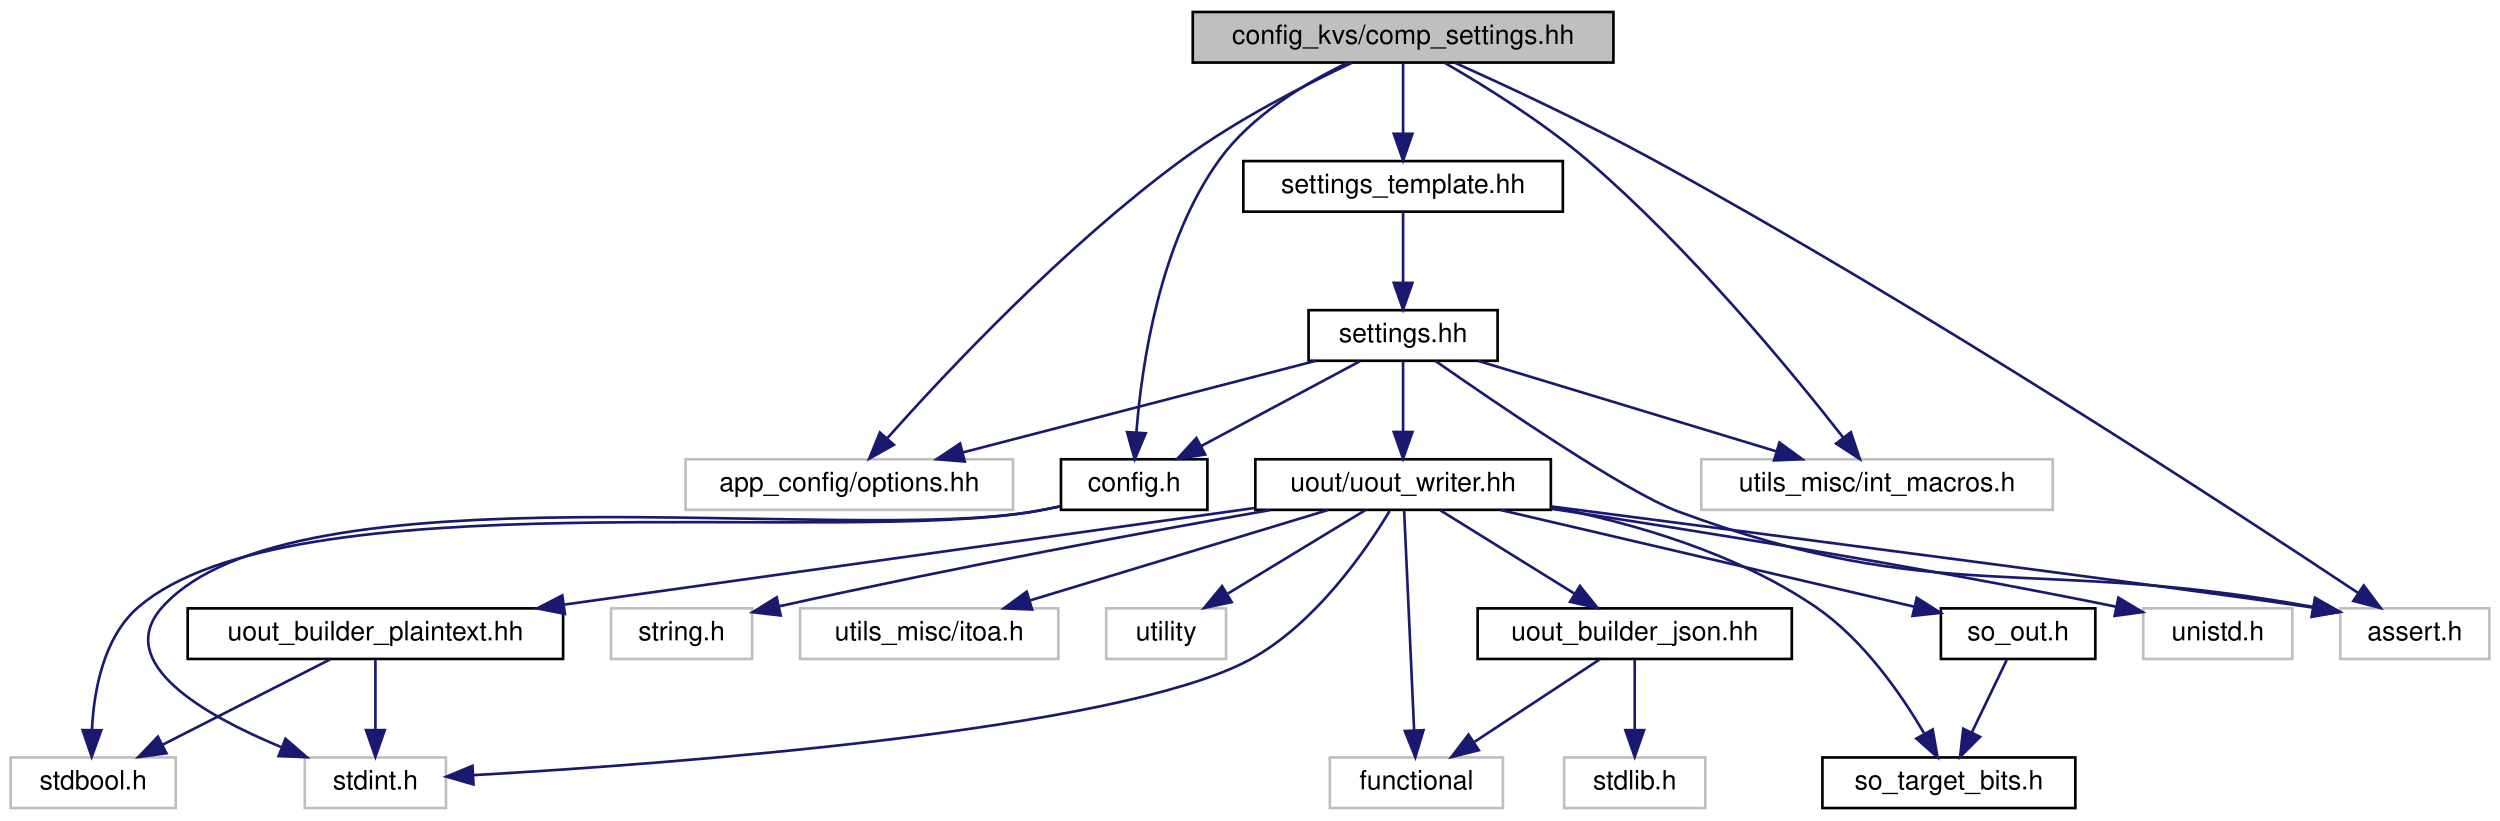
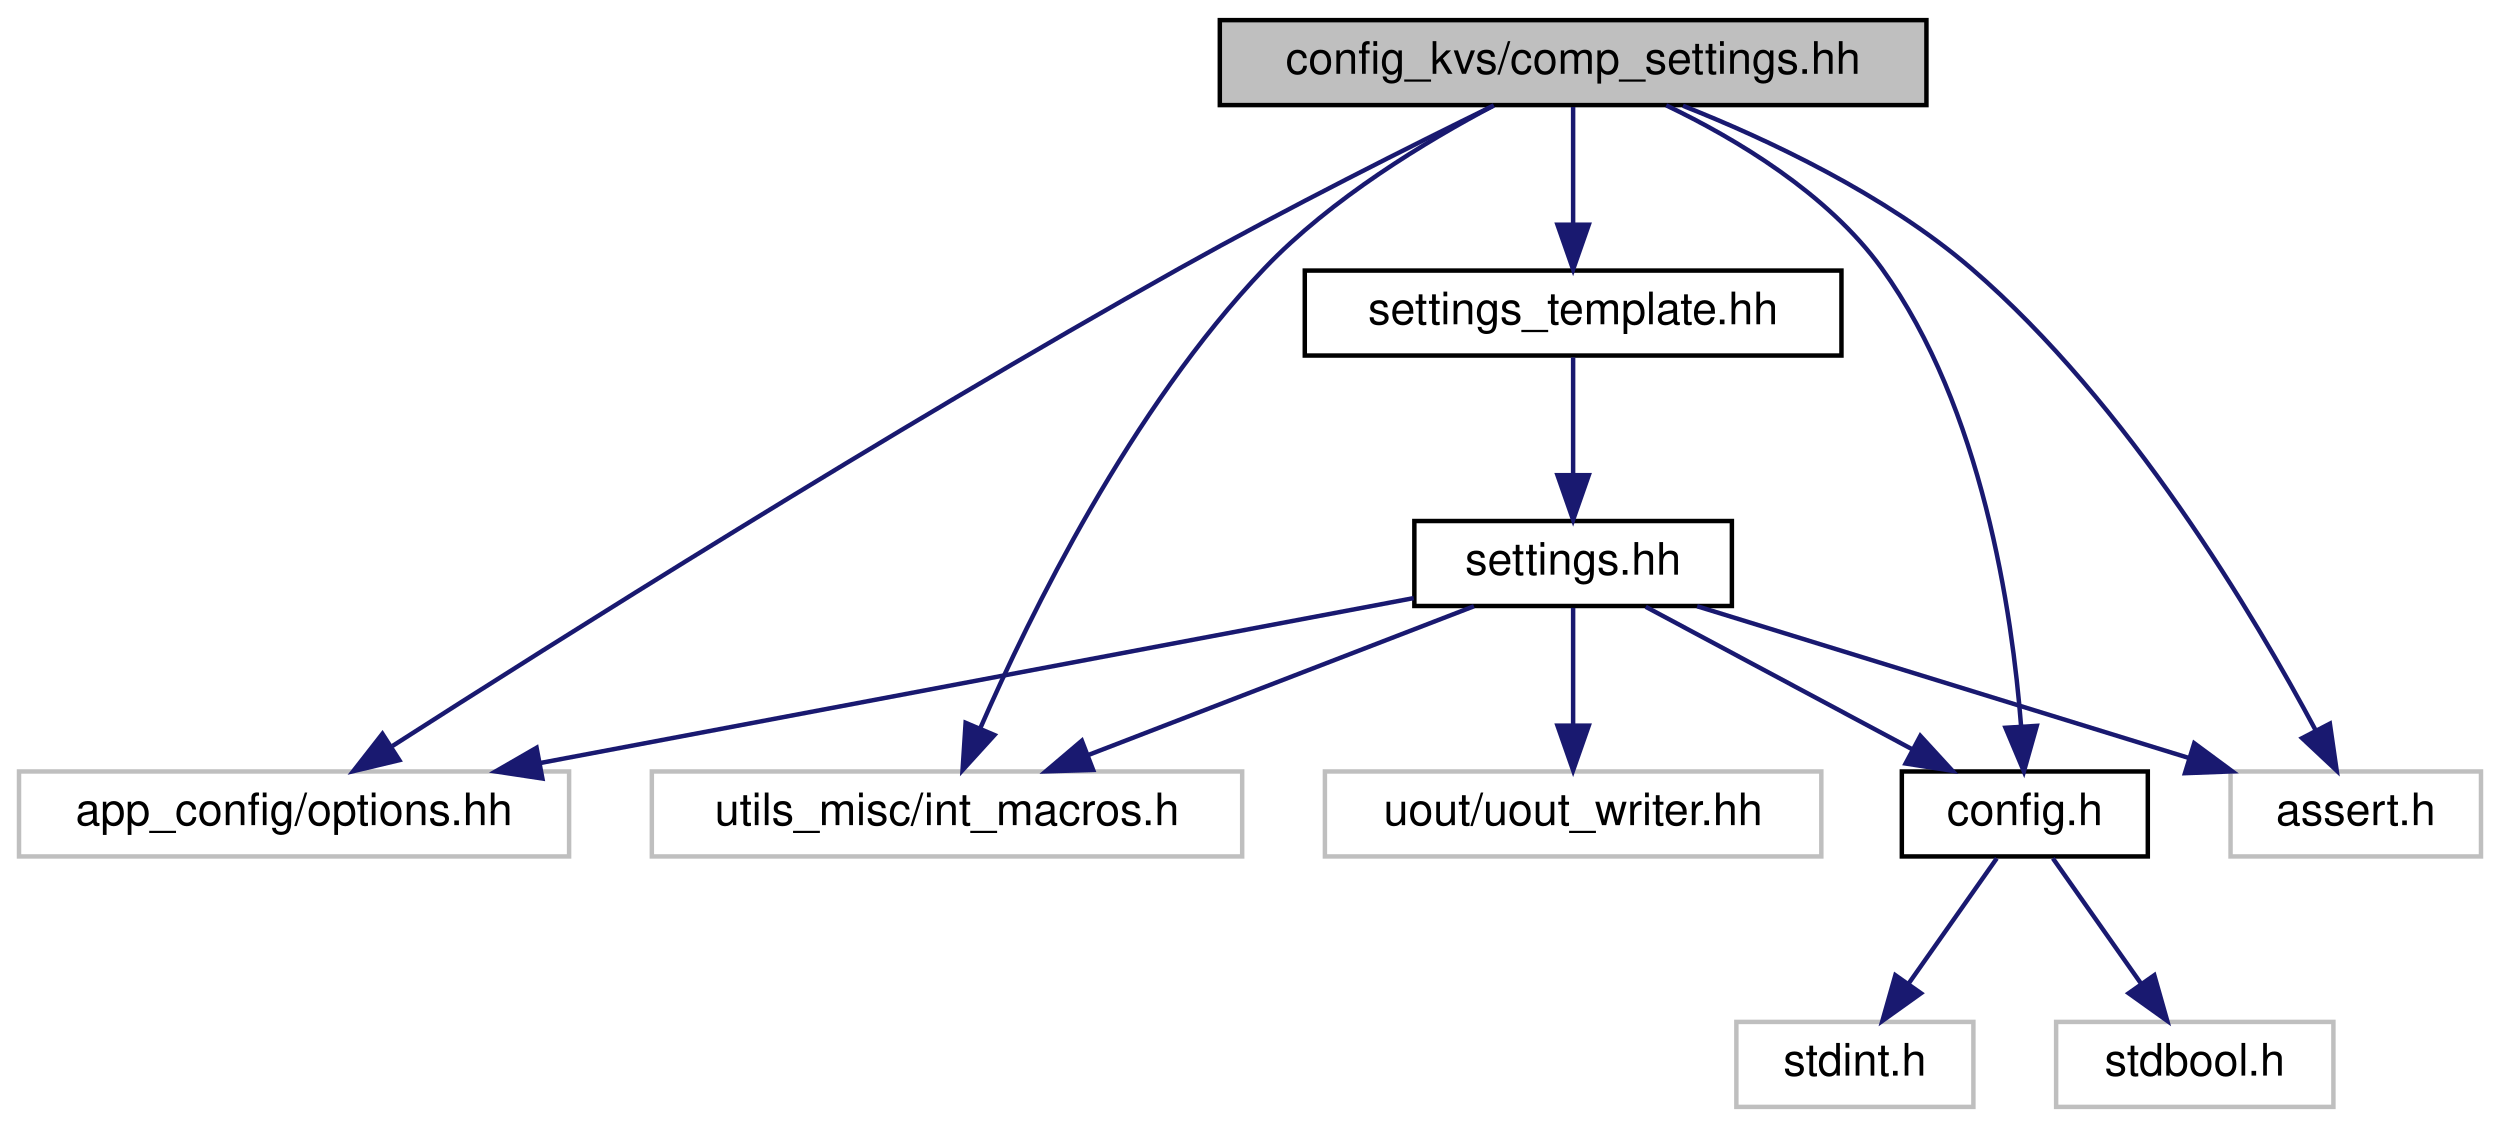
- <svg xmlns="http://www.w3.org/2000/svg" xmlns:xlink="http://www.w3.org/1999/xlink" width="939pt" height="308pt" viewBox="0.00 0.00 939.00 308.00">
-   <g id="graph0" class="graph" transform="scale(1 1) rotate(0) translate(4 304)">
+ <svg xmlns="http://www.w3.org/2000/svg" xmlns:xlink="http://www.w3.org/1999/xlink" width="559pt" height="252pt" viewBox="0.00 0.00 558.50 252.00">
+   <g id="graph0" class="graph" transform="scale(1 1) rotate(0) translate(4 248)">
    <g id="node1" class="node">
      <g id="a_node1">
        <a xlink:title="Settings for shared components.">
-           <polygon fill="#bfbfbf" stroke="black" points="444,-280.5 444,-299.5 602,-299.5 602,-280.5 444,-280.5" />
-           <text text-anchor="middle" x="523" y="-287.5" font-family="Helvetica,sans-Serif" font-size="10.00">config_kvs/comp_settings.hh</text>
+           <polygon fill="#bfbfbf" stroke="black" points="268.5,-224.5 268.5,-243.5 426.5,-243.5 426.5,-224.5 268.5,-224.5" />
+           <text text-anchor="middle" x="347.5" y="-231.5" font-family="Helvetica,sans-Serif" font-size="10.00">config_kvs/comp_settings.hh</text>
        </a>
      </g>
    </g>
    <g id="node2" class="node">
      <g id="a_node2">
        <a xlink:href="settings__template_8hh_source.html" target="_top" xlink:title=" ">
-           <polygon fill="none" stroke="black" points="463,-224.5 463,-243.5 583,-243.5 583,-224.5 463,-224.5" />
-           <text text-anchor="middle" x="523" y="-231.5" font-family="Helvetica,sans-Serif" font-size="10.00">settings_template.hh</text>
+           <polygon fill="none" stroke="black" points="287.5,-168.5 287.5,-187.5 407.5,-187.5 407.5,-168.5 287.5,-168.5" />
+           <text text-anchor="middle" x="347.5" y="-175.5" font-family="Helvetica,sans-Serif" font-size="10.00">settings_template.hh</text>
        </a>
      </g>
    </g>
    <g id="edge1" class="edge">
-       <path fill="none" stroke="midnightblue" d="M523,-280.08C523,-273.01 523,-262.86 523,-253.99" />
-       <polygon fill="midnightblue" stroke="midnightblue" points="526.5,-253.75 523,-243.75 519.5,-253.75 526.5,-253.75" />
+       <path fill="none" stroke="midnightblue" d="M347.5,-224.08C347.5,-217.01 347.5,-206.86 347.5,-197.99" />
+       <polygon fill="midnightblue" stroke="midnightblue" points="351,-197.75 347.5,-187.75 344,-197.75 351,-197.75" />
    </g>
    <g id="node4" class="node">
      <g id="a_node4">
        <a xlink:title=" ">
-           <polygon fill="none" stroke="#bfbfbf" points="253.5,-112.5 253.5,-131.5 376.5,-131.5 376.5,-112.5 253.5,-112.5" />
-           <text text-anchor="middle" x="315" y="-119.5" font-family="Helvetica,sans-Serif" font-size="10.00">app_config/options.hh</text>
+           <polygon fill="none" stroke="#bfbfbf" points="0,-56.5 0,-75.5 123,-75.5 123,-56.5 0,-56.5" />
+           <text text-anchor="middle" x="61.5" y="-63.5" font-family="Helvetica,sans-Serif" font-size="10.00">app_config/options.hh</text>
        </a>
      </g>
    </g>
-     <g id="edge26" class="edge">
-       <path fill="none" stroke="midnightblue" d="M503.66,-280.37C486.25,-272.18 460.35,-258.93 440,-244 395.78,-211.56 351.4,-164.26 329.33,-139.5" />
-       <polygon fill="midnightblue" stroke="midnightblue" points="331.74,-136.93 322.5,-131.75 326.49,-141.56 331.74,-136.93" />
+     <g id="edge10" class="edge">
+       <path fill="none" stroke="midnightblue" d="M329.76,-224.42C311.84,-215.64 283.45,-201.42 259.5,-188 194.33,-151.49 119.69,-104.39 83.49,-81.19" />
+       <polygon fill="midnightblue" stroke="midnightblue" points="85.04,-78.03 74.74,-75.57 81.26,-83.92 85.04,-78.03" />
    </g>
-     <g id="node16" class="node">
-       <g id="a_node16">
+     <g id="node6" class="node">
+       <g id="a_node6">
        <a xlink:title=" ">
-           <polygon fill="none" stroke="#bfbfbf" points="875,-56.5 875,-75.5 931,-75.5 931,-56.5 875,-56.5" />
-           <text text-anchor="middle" x="903" y="-63.5" font-family="Helvetica,sans-Serif" font-size="10.00">assert.h</text>
+           <polygon fill="none" stroke="#bfbfbf" points="141.5,-56.5 141.5,-75.5 273.5,-75.5 273.5,-56.5 141.5,-56.5" />
+           <text text-anchor="middle" x="207.5" y="-63.5" font-family="Helvetica,sans-Serif" font-size="10.00">utils_misc/int_macros.h</text>
        </a>
      </g>
    </g>
-     <g id="edge29" class="edge">
-       <path fill="none" stroke="midnightblue" d="M542.39,-280.46C561.61,-271.82 591.76,-257.8 617,-244 718.83,-188.33 834.93,-112.41 881.77,-81.24" />
-       <polygon fill="midnightblue" stroke="midnightblue" points="883.81,-84.09 890.18,-75.63 879.92,-78.27 883.81,-84.09" />
+     <g id="edge11" class="edge">
+       <path fill="none" stroke="midnightblue" d="M329.72,-224.39C314.73,-216.48 293.41,-203.63 278.5,-188 248.64,-156.69 226.04,-110.58 214.99,-85.28" />
+       <polygon fill="midnightblue" stroke="midnightblue" points="218.11,-83.65 210.98,-75.81 211.66,-86.38 218.11,-83.65" />
    </g>
-     <g id="node19" class="node">
-       <g id="a_node19">
-         <a xlink:title=" ">
-           <polygon fill="none" stroke="#bfbfbf" points="635,-112.5 635,-131.5 767,-131.5 767,-112.5 635,-112.5" />
-           <text text-anchor="middle" x="701" y="-119.5" font-family="Helvetica,sans-Serif" font-size="10.00">utils_misc/int_macros.h</text>
+     <g id="node7" class="node">
+       <g id="a_node7">
+         <a xlink:href="config_8h.html" target="_top" xlink:title=" ">
+           <polygon fill="none" stroke="black" points="421,-56.5 421,-75.5 476,-75.5 476,-56.5 421,-56.5" />
+           <text text-anchor="middle" x="448.5" y="-63.5" font-family="Helvetica,sans-Serif" font-size="10.00">config.h</text>
        </a>
      </g>
    </g>
-     <g id="edge27" class="edge">
-       <path fill="none" stroke="midnightblue" d="M538.6,-280.4C553.13,-272.04 575.05,-258.5 592,-244 630.84,-210.77 669.19,-164.12 688.36,-139.59" />
-       <polygon fill="midnightblue" stroke="midnightblue" points="691.18,-141.67 694.53,-131.61 685.64,-137.39 691.18,-141.67" />
+     <g id="edge12" class="edge">
+       <path fill="none" stroke="midnightblue" d="M368.32,-224.44C383.83,-217.01 404.35,-204.81 416.5,-188 439.01,-156.84 445.69,-110.97 447.67,-85.59" />
+       <polygon fill="midnightblue" stroke="midnightblue" points="451.17,-85.7 448.29,-75.5 444.18,-85.27 451.17,-85.7" />
    </g>
-     <g id="node20" class="node">
-       <g id="a_node20">
-         <a xlink:href="config_8h.html" target="_top" xlink:title=" ">
-           <polygon fill="none" stroke="black" points="394.5,-112.5 394.5,-131.5 449.5,-131.5 449.5,-112.5 394.5,-112.5" />
-           <text text-anchor="middle" x="422" y="-119.5" font-family="Helvetica,sans-Serif" font-size="10.00">config.h</text>
+     <g id="node10" class="node">
+       <g id="a_node10">
+         <a xlink:title=" ">
+           <polygon fill="none" stroke="#bfbfbf" points="494.5,-56.5 494.5,-75.5 550.5,-75.5 550.5,-56.5 494.5,-56.5" />
+           <text text-anchor="middle" x="522.5" y="-63.5" font-family="Helvetica,sans-Serif" font-size="10.00">assert.h</text>
        </a>
      </g>
    </g>
-     <g id="edge28" class="edge">
-       <path fill="none" stroke="midnightblue" d="M502.18,-280.44C486.67,-273.01 466.15,-260.81 454,-244 431.49,-212.84 424.81,-166.97 422.83,-141.59" />
-       <polygon fill="midnightblue" stroke="midnightblue" points="426.32,-141.27 422.21,-131.5 419.33,-141.7 426.32,-141.27" />
+     <g id="edge13" class="edge">
+       <path fill="none" stroke="midnightblue" d="M372.06,-224.35C391.08,-216.81 417.34,-204.49 436.5,-188 471.68,-157.73 499.93,-110.16 513.58,-84.62" />
+       <polygon fill="midnightblue" stroke="midnightblue" points="516.71,-86.19 518.23,-75.7 510.5,-82.95 516.71,-86.19" />
    </g>
    <g id="node3" class="node">
      <g id="a_node3">
        <a xlink:href="settings_8hh.html" target="_top" xlink:title=" ">
-           <polygon fill="none" stroke="black" points="487.5,-168.5 487.5,-187.5 558.5,-187.5 558.5,-168.5 487.5,-168.5" />
-           <text text-anchor="middle" x="523" y="-175.5" font-family="Helvetica,sans-Serif" font-size="10.00">settings.hh</text>
+           <polygon fill="none" stroke="black" points="312,-112.5 312,-131.5 383,-131.5 383,-112.5 312,-112.5" />
+           <text text-anchor="middle" x="347.5" y="-119.5" font-family="Helvetica,sans-Serif" font-size="10.00">settings.hh</text>
        </a>
      </g>
    </g>
    <g id="edge2" class="edge">
-       <path fill="none" stroke="midnightblue" d="M523,-224.08C523,-217.01 523,-206.86 523,-197.99" />
-       <polygon fill="midnightblue" stroke="midnightblue" points="526.5,-197.75 523,-187.75 519.5,-197.75 526.5,-197.75" />
+       <path fill="none" stroke="midnightblue" d="M347.5,-168.08C347.5,-161.01 347.5,-150.86 347.5,-141.99" />
+       <polygon fill="midnightblue" stroke="midnightblue" points="351,-141.75 347.5,-131.75 344,-141.75 351,-141.75" />
    </g>
    <g id="edge3" class="edge">
-       <path fill="none" stroke="midnightblue" d="M490.04,-168.44C454.21,-159.14 396.84,-144.25 357.61,-134.06" />
-       <polygon fill="midnightblue" stroke="midnightblue" points="358.36,-130.64 347.8,-131.52 356.6,-137.42 358.36,-130.64" />
+       <path fill="none" stroke="midnightblue" d="M311.86,-114.27C262.84,-105.02 174.16,-88.27 116.58,-77.4" />
+       <polygon fill="midnightblue" stroke="midnightblue" points="117.03,-73.92 106.56,-75.51 115.73,-80.8 117.03,-73.92" />
    </g>
    <g id="node5" class="node">
      <g id="a_node5">
-         <a xlink:href="uout__writer_8hh.html" target="_top" xlink:title="Provide an output class hierarchy which knows about the required format (text or JSON) and write func...">
-           <polygon fill="none" stroke="black" points="467.5,-112.5 467.5,-131.5 578.5,-131.5 578.5,-112.5 467.5,-112.5" />
-           <text text-anchor="middle" x="523" y="-119.5" font-family="Helvetica,sans-Serif" font-size="10.00">uout/uout_writer.hh</text>
+         <a xlink:title=" ">
+           <polygon fill="none" stroke="#bfbfbf" points="292,-56.5 292,-75.5 403,-75.5 403,-56.5 292,-56.5" />
+           <text text-anchor="middle" x="347.5" y="-63.5" font-family="Helvetica,sans-Serif" font-size="10.00">uout/uout_writer.hh</text>
        </a>
      </g>
    </g>
    <g id="edge4" class="edge">
-       <path fill="none" stroke="midnightblue" d="M523,-168.08C523,-161.01 523,-150.86 523,-141.99" />
-       <polygon fill="midnightblue" stroke="midnightblue" points="526.5,-141.75 523,-131.75 519.5,-141.75 526.5,-141.75" />
-     </g>
-     <g id="edge25" class="edge">
-       <path fill="none" stroke="midnightblue" d="M535.17,-168.42C558.04,-152.44 606.87,-119.11 626,-112 724.14,-75.52 758.16,-95.51 864.91,-76.02" />
-       <polygon fill="midnightblue" stroke="midnightblue" points="865.61,-79.45 874.78,-74.14 864.3,-72.57 865.61,-79.45" />
-     </g>
-     <g id="edge21" class="edge">
-       <path fill="none" stroke="midnightblue" d="M551.2,-168.44C581.41,-159.28 629.51,-144.69 663.03,-134.52" />
-       <polygon fill="midnightblue" stroke="midnightblue" points="664.37,-137.77 672.93,-131.52 662.34,-131.07 664.37,-137.77" />
-     </g>
-     <g id="edge22" class="edge">
-       <path fill="none" stroke="midnightblue" d="M506.77,-168.32C490.65,-159.7 465.7,-146.36 447.04,-136.39" />
-       <polygon fill="midnightblue" stroke="midnightblue" points="448.66,-133.28 438.19,-131.65 445.36,-139.46 448.66,-133.28" />
-     </g>
-     <g id="node6" class="node">
-       <g id="a_node6">
-         <a xlink:href="so__out_8h.html" target="_top" xlink:title="write formatted output to UoutWriter">
-           <polygon fill="none" stroke="black" points="725,-56.5 725,-75.5 783,-75.5 783,-56.5 725,-56.5" />
-           <text text-anchor="middle" x="754" y="-63.5" font-family="Helvetica,sans-Serif" font-size="10.00">so_out.h</text>
-         </a>
-       </g>
+       <path fill="none" stroke="midnightblue" d="M347.5,-112.08C347.5,-105.01 347.5,-94.86 347.5,-85.99" />
+       <polygon fill="midnightblue" stroke="midnightblue" points="351,-85.75 347.5,-75.75 344,-85.75 351,-85.75" />
    </g>
    <g id="edge5" class="edge">
-       <path fill="none" stroke="midnightblue" d="M559.6,-112.44C602,-102.53 671.57,-86.27 714.98,-76.12" />
-       <polygon fill="midnightblue" stroke="midnightblue" points="715.94,-79.49 724.88,-73.81 714.35,-72.67 715.94,-79.49" />
+       <path fill="none" stroke="midnightblue" d="M325.32,-112.44C302.07,-103.48 265.35,-89.31 239.08,-79.18" />
+       <polygon fill="midnightblue" stroke="midnightblue" points="240.17,-75.85 229.58,-75.52 237.65,-82.38 240.17,-75.85" />
    </g>
-     <g id="node7" class="node">
-       <g id="a_node7">
-         <a xlink:href="so__target__bits_8h.html" target="_top" xlink:title="flags to select output formats and targets">
-           <polygon fill="none" stroke="black" points="680.5,-0.5 680.5,-19.5 775.5,-19.5 775.5,-0.5 680.5,-0.5" />
-           <text text-anchor="middle" x="728" y="-7.5" font-family="Helvetica,sans-Serif" font-size="10.00">so_target_bits.h</text>
+     <g id="edge6" class="edge">
+       <path fill="none" stroke="midnightblue" d="M363.73,-112.32C379.85,-103.7 404.8,-90.36 423.46,-80.39" />
+       <polygon fill="midnightblue" stroke="midnightblue" points="425.14,-83.46 432.31,-75.65 421.84,-77.28 425.14,-83.46" />
+     </g>
+     <g id="edge9" class="edge">
+       <path fill="none" stroke="midnightblue" d="M375.23,-112.44C404.93,-103.28 452.22,-88.69 485.17,-78.52" />
+       <polygon fill="midnightblue" stroke="midnightblue" points="486.38,-81.81 494.9,-75.52 484.31,-75.12 486.38,-81.81" />
+     </g>
+     <g id="node8" class="node">
+       <g id="a_node8">
+         <a xlink:title=" ">
+           <polygon fill="none" stroke="#bfbfbf" points="384,-0.5 384,-19.5 437,-19.5 437,-0.5 384,-0.5" />
+           <text text-anchor="middle" x="410.5" y="-7.5" font-family="Helvetica,sans-Serif" font-size="10.00">stdint.h</text>
        </a>
      </g>
    </g>
    <g id="edge7" class="edge">
-       <path fill="none" stroke="midnightblue" d="M578.65,-113.59C609.93,-107.38 648.49,-96.14 678,-76 695.77,-63.87 709.99,-43.41 718.65,-28.68" />
-       <polygon fill="midnightblue" stroke="midnightblue" points="721.92,-30.01 723.74,-19.57 715.8,-26.6 721.92,-30.01" />
+       <path fill="none" stroke="midnightblue" d="M442.23,-56.08C436.86,-48.46 428.98,-37.26 422.42,-27.94" />
+       <polygon fill="midnightblue" stroke="midnightblue" points="425.28,-25.91 416.66,-19.75 419.55,-29.94 425.28,-25.91" />
    </g>
-     <g id="node8" class="node">
-       <g id="a_node8">
-         <a xlink:href="uout__builder__json_8hh.html" target="_top" xlink:title="Create JSON output from key/val pairs.">
-           <polygon fill="none" stroke="black" points="551,-56.5 551,-75.5 669,-75.5 669,-56.5 551,-56.5" />
-           <text text-anchor="middle" x="610" y="-63.5" font-family="Helvetica,sans-Serif" font-size="10.00">uout_builder_json.hh</text>
+     <g id="node9" class="node">
+       <g id="a_node9">
+         <a xlink:title=" ">
+           <polygon fill="none" stroke="#bfbfbf" points="455.5,-0.5 455.5,-19.5 517.5,-19.5 517.5,-0.5 455.5,-0.5" />
+           <text text-anchor="middle" x="486.5" y="-7.5" font-family="Helvetica,sans-Serif" font-size="10.00">stdbool.h</text>
        </a>
      </g>
    </g>
    <g id="edge8" class="edge">
-       <path fill="none" stroke="midnightblue" d="M536.98,-112.32C550.55,-103.9 571.38,-90.97 587.32,-81.07" />
-       <polygon fill="midnightblue" stroke="midnightblue" points="589.41,-83.9 596.06,-75.65 585.71,-77.95 589.41,-83.9" />
-     </g>
-     <g id="node10" class="node">
-       <g id="a_node10">
-         <a xlink:title=" ">
-           <polygon fill="none" stroke="#bfbfbf" points="495.5,-0.5 495.5,-19.5 560.5,-19.5 560.5,-0.5 495.5,-0.5" />
-           <text text-anchor="middle" x="528" y="-7.5" font-family="Helvetica,sans-Serif" font-size="10.00">functional</text>
-         </a>
-       </g>
-     </g>
-     <g id="edge19" class="edge">
-       <path fill="none" stroke="midnightblue" d="M523.39,-112.37C524.2,-94.62 526.06,-53.67 527.15,-29.6" />
-       <polygon fill="midnightblue" stroke="midnightblue" points="530.65,-29.74 527.61,-19.59 523.66,-29.42 530.65,-29.74" />
-     </g>
-     <g id="node11" class="node">
-       <g id="a_node11">
-         <a xlink:href="uout__builder__plaintext_8hh_source.html" target="_top" xlink:title=" ">
-           <polygon fill="none" stroke="black" points="66.5,-56.5 66.5,-75.5 207.5,-75.5 207.5,-56.5 66.5,-56.5" />
-           <text text-anchor="middle" x="137" y="-63.5" font-family="Helvetica,sans-Serif" font-size="10.00">uout_builder_plaintext.hh</text>
-         </a>
-       </g>
-     </g>
-     <g id="edge11" class="edge">
-       <path fill="none" stroke="midnightblue" d="M467.28,-113.21C398.89,-103.64 282.81,-87.4 208.06,-76.94" />
-       <polygon fill="midnightblue" stroke="midnightblue" points="208.18,-73.42 197.79,-75.5 207.21,-80.36 208.18,-73.42" />
-     </g>
-     <g id="node12" class="node">
-       <g id="a_node12">
-         <a xlink:title=" ">
-           <polygon fill="none" stroke="#bfbfbf" points="110.5,-0.5 110.5,-19.5 163.5,-19.5 163.5,-0.5 110.5,-0.5" />
-           <text text-anchor="middle" x="137" y="-7.5" font-family="Helvetica,sans-Serif" font-size="10.00">stdint.h</text>
-         </a>
-       </g>
-     </g>
-     <g id="edge14" class="edge">
-       <path fill="none" stroke="midnightblue" d="M517.93,-112.04C509.2,-97.54 489.83,-69.22 465,-56 415.19,-29.48 248.84,-17.17 174.02,-12.87" />
-       <polygon fill="midnightblue" stroke="midnightblue" points="173.85,-9.36 163.67,-12.29 173.46,-16.35 173.85,-9.36" />
-     </g>
-     <g id="node14" class="node">
-       <g id="a_node14">
-         <a xlink:title=" ">
-           <polygon fill="none" stroke="#bfbfbf" points="801,-56.5 801,-75.5 857,-75.5 857,-56.5 801,-56.5" />
-           <text text-anchor="middle" x="829" y="-63.5" font-family="Helvetica,sans-Serif" font-size="10.00">unistd.h</text>
-         </a>
-       </g>
-     </g>
-     <g id="edge15" class="edge">
-       <path fill="none" stroke="midnightblue" d="M578.6,-112.91C630.91,-105.02 711.64,-92.16 790.64,-76.16" />
-       <polygon fill="midnightblue" stroke="midnightblue" points="791.67,-79.52 800.77,-74.09 790.27,-72.67 791.67,-79.52" />
-     </g>
-     <g id="node15" class="node">
-       <g id="a_node15">
-         <a xlink:title=" ">
-           <polygon fill="none" stroke="#bfbfbf" points="225.5,-56.5 225.5,-75.5 278.5,-75.5 278.5,-56.5 225.5,-56.5" />
-           <text text-anchor="middle" x="252" y="-63.5" font-family="Helvetica,sans-Serif" font-size="10.00">string.h</text>
-         </a>
-       </g>
-     </g>
-     <g id="edge16" class="edge">
-       <path fill="none" stroke="midnightblue" d="M473.09,-112.43C427.44,-104.38 357.81,-91.57 288.87,-76.32" />
-       <polygon fill="midnightblue" stroke="midnightblue" points="289.23,-72.81 278.71,-74.05 287.71,-79.65 289.23,-72.81" />
-     </g>
-     <g id="edge17" class="edge">
-       <path fill="none" stroke="midnightblue" d="M578.62,-113.78C664.07,-102.68 821.65,-82.17 864.73,-75.8" />
-       <polygon fill="midnightblue" stroke="midnightblue" points="865.46,-79.23 874.79,-74.2 864.36,-72.31 865.46,-79.23" />
-     </g>
-     <g id="node17" class="node">
-       <g id="a_node17">
-         <a xlink:title=" ">
-           <polygon fill="none" stroke="#bfbfbf" points="296.5,-56.5 296.5,-75.5 393.5,-75.5 393.5,-56.5 296.5,-56.5" />
-           <text text-anchor="middle" x="345" y="-63.5" font-family="Helvetica,sans-Serif" font-size="10.00">utils_misc/itoa.h</text>
-         </a>
-       </g>
-     </g>
-     <g id="edge18" class="edge">
-       <path fill="none" stroke="midnightblue" d="M494.8,-112.44C464.59,-103.28 416.49,-88.69 382.97,-78.52" />
-       <polygon fill="midnightblue" stroke="midnightblue" points="383.66,-75.07 373.07,-75.52 381.63,-81.77 383.66,-75.07" />
-     </g>
-     <g id="node18" class="node">
-       <g id="a_node18">
-         <a xlink:title=" ">
-           <polygon fill="none" stroke="#bfbfbf" points="411.5,-56.5 411.5,-75.5 456.5,-75.5 456.5,-56.5 411.5,-56.5" />
-           <text text-anchor="middle" x="434" y="-63.5" font-family="Helvetica,sans-Serif" font-size="10.00">utility</text>
-         </a>
-       </g>
-     </g>
-     <g id="edge20" class="edge">
-       <path fill="none" stroke="midnightblue" d="M508.7,-112.32C494.82,-103.9 473.51,-90.97 457.2,-81.07" />
-       <polygon fill="midnightblue" stroke="midnightblue" points="458.63,-77.85 448.26,-75.65 455,-83.83 458.63,-77.85" />
-     </g>
-     <g id="edge6" class="edge">
-       <path fill="none" stroke="midnightblue" d="M749.71,-56.08C746.15,-48.69 740.98,-37.95 736.58,-28.81" />
-       <polygon fill="midnightblue" stroke="midnightblue" points="739.71,-27.24 732.21,-19.75 733.4,-30.28 739.71,-27.24" />
-     </g>
-     <g id="node9" class="node">
-       <g id="a_node9">
-         <a xlink:title=" ">
-           <polygon fill="none" stroke="#bfbfbf" points="583.5,-0.5 583.5,-19.5 636.5,-19.5 636.5,-0.5 583.5,-0.5" />
-           <text text-anchor="middle" x="610" y="-7.5" font-family="Helvetica,sans-Serif" font-size="10.00">stdlib.h</text>
-         </a>
-       </g>
-     </g>
-     <g id="edge9" class="edge">
-       <path fill="none" stroke="midnightblue" d="M610,-56.08C610,-49.01 610,-38.86 610,-29.99" />
-       <polygon fill="midnightblue" stroke="midnightblue" points="613.5,-29.75 610,-19.75 606.5,-29.75 613.5,-29.75" />
-     </g>
-     <g id="edge10" class="edge">
-       <path fill="none" stroke="midnightblue" d="M596.83,-56.32C584.15,-47.98 564.77,-35.21 549.79,-25.35" />
-       <polygon fill="midnightblue" stroke="midnightblue" points="551.42,-22.23 541.14,-19.65 547.57,-28.08 551.42,-22.23" />
-     </g>
-     <g id="edge12" class="edge">
-       <path fill="none" stroke="midnightblue" d="M137,-56.08C137,-49.01 137,-38.86 137,-29.99" />
-       <polygon fill="midnightblue" stroke="midnightblue" points="140.5,-29.75 137,-19.75 133.5,-29.75 140.5,-29.75" />
-     </g>
-     <g id="node13" class="node">
-       <g id="a_node13">
-         <a xlink:title=" ">
-           <polygon fill="none" stroke="#bfbfbf" points="0,-0.5 0,-19.5 62,-19.5 62,-0.5 0,-0.5" />
-           <text text-anchor="middle" x="31" y="-7.5" font-family="Helvetica,sans-Serif" font-size="10.00">stdbool.h</text>
-         </a>
-       </g>
-     </g>
-     <g id="edge13" class="edge">
-       <path fill="none" stroke="midnightblue" d="M119.97,-56.32C102.97,-47.66 76.62,-34.24 57.01,-24.25" />
-       <polygon fill="midnightblue" stroke="midnightblue" points="58.49,-21.08 47.99,-19.65 55.31,-27.31 58.49,-21.08" />
-     </g>
-     <g id="edge23" class="edge">
-       <path fill="none" stroke="midnightblue" d="M394.2,-113.83C391.11,-113.15 388,-112.53 385,-112 312.78,-99.31 105.94,-130.6 57,-76 38.33,-55.17 72.29,-35.54 101.57,-23.41" />
-       <polygon fill="midnightblue" stroke="midnightblue" points="103.22,-26.52 111.24,-19.6 100.65,-20.01 103.22,-26.52" />
-     </g>
-     <g id="edge24" class="edge">
-       <path fill="none" stroke="midnightblue" d="M394.2,-113.82C391.11,-113.15 388,-112.52 385,-112 310.8,-99.07 105.08,-125.13 48,-76 34.9,-64.72 31.27,-44.71 30.53,-29.87" />
-       <polygon fill="midnightblue" stroke="midnightblue" points="34.03,-29.71 30.43,-19.75 27.03,-29.78 34.03,-29.71" />
+       <path fill="none" stroke="midnightblue" d="M454.77,-56.08C460.14,-48.46 468.02,-37.26 474.58,-27.94" />
+       <polygon fill="midnightblue" stroke="midnightblue" points="477.45,-29.94 480.34,-19.75 471.72,-25.91 477.45,-29.94" />
    </g>
  </g>
</svg>
